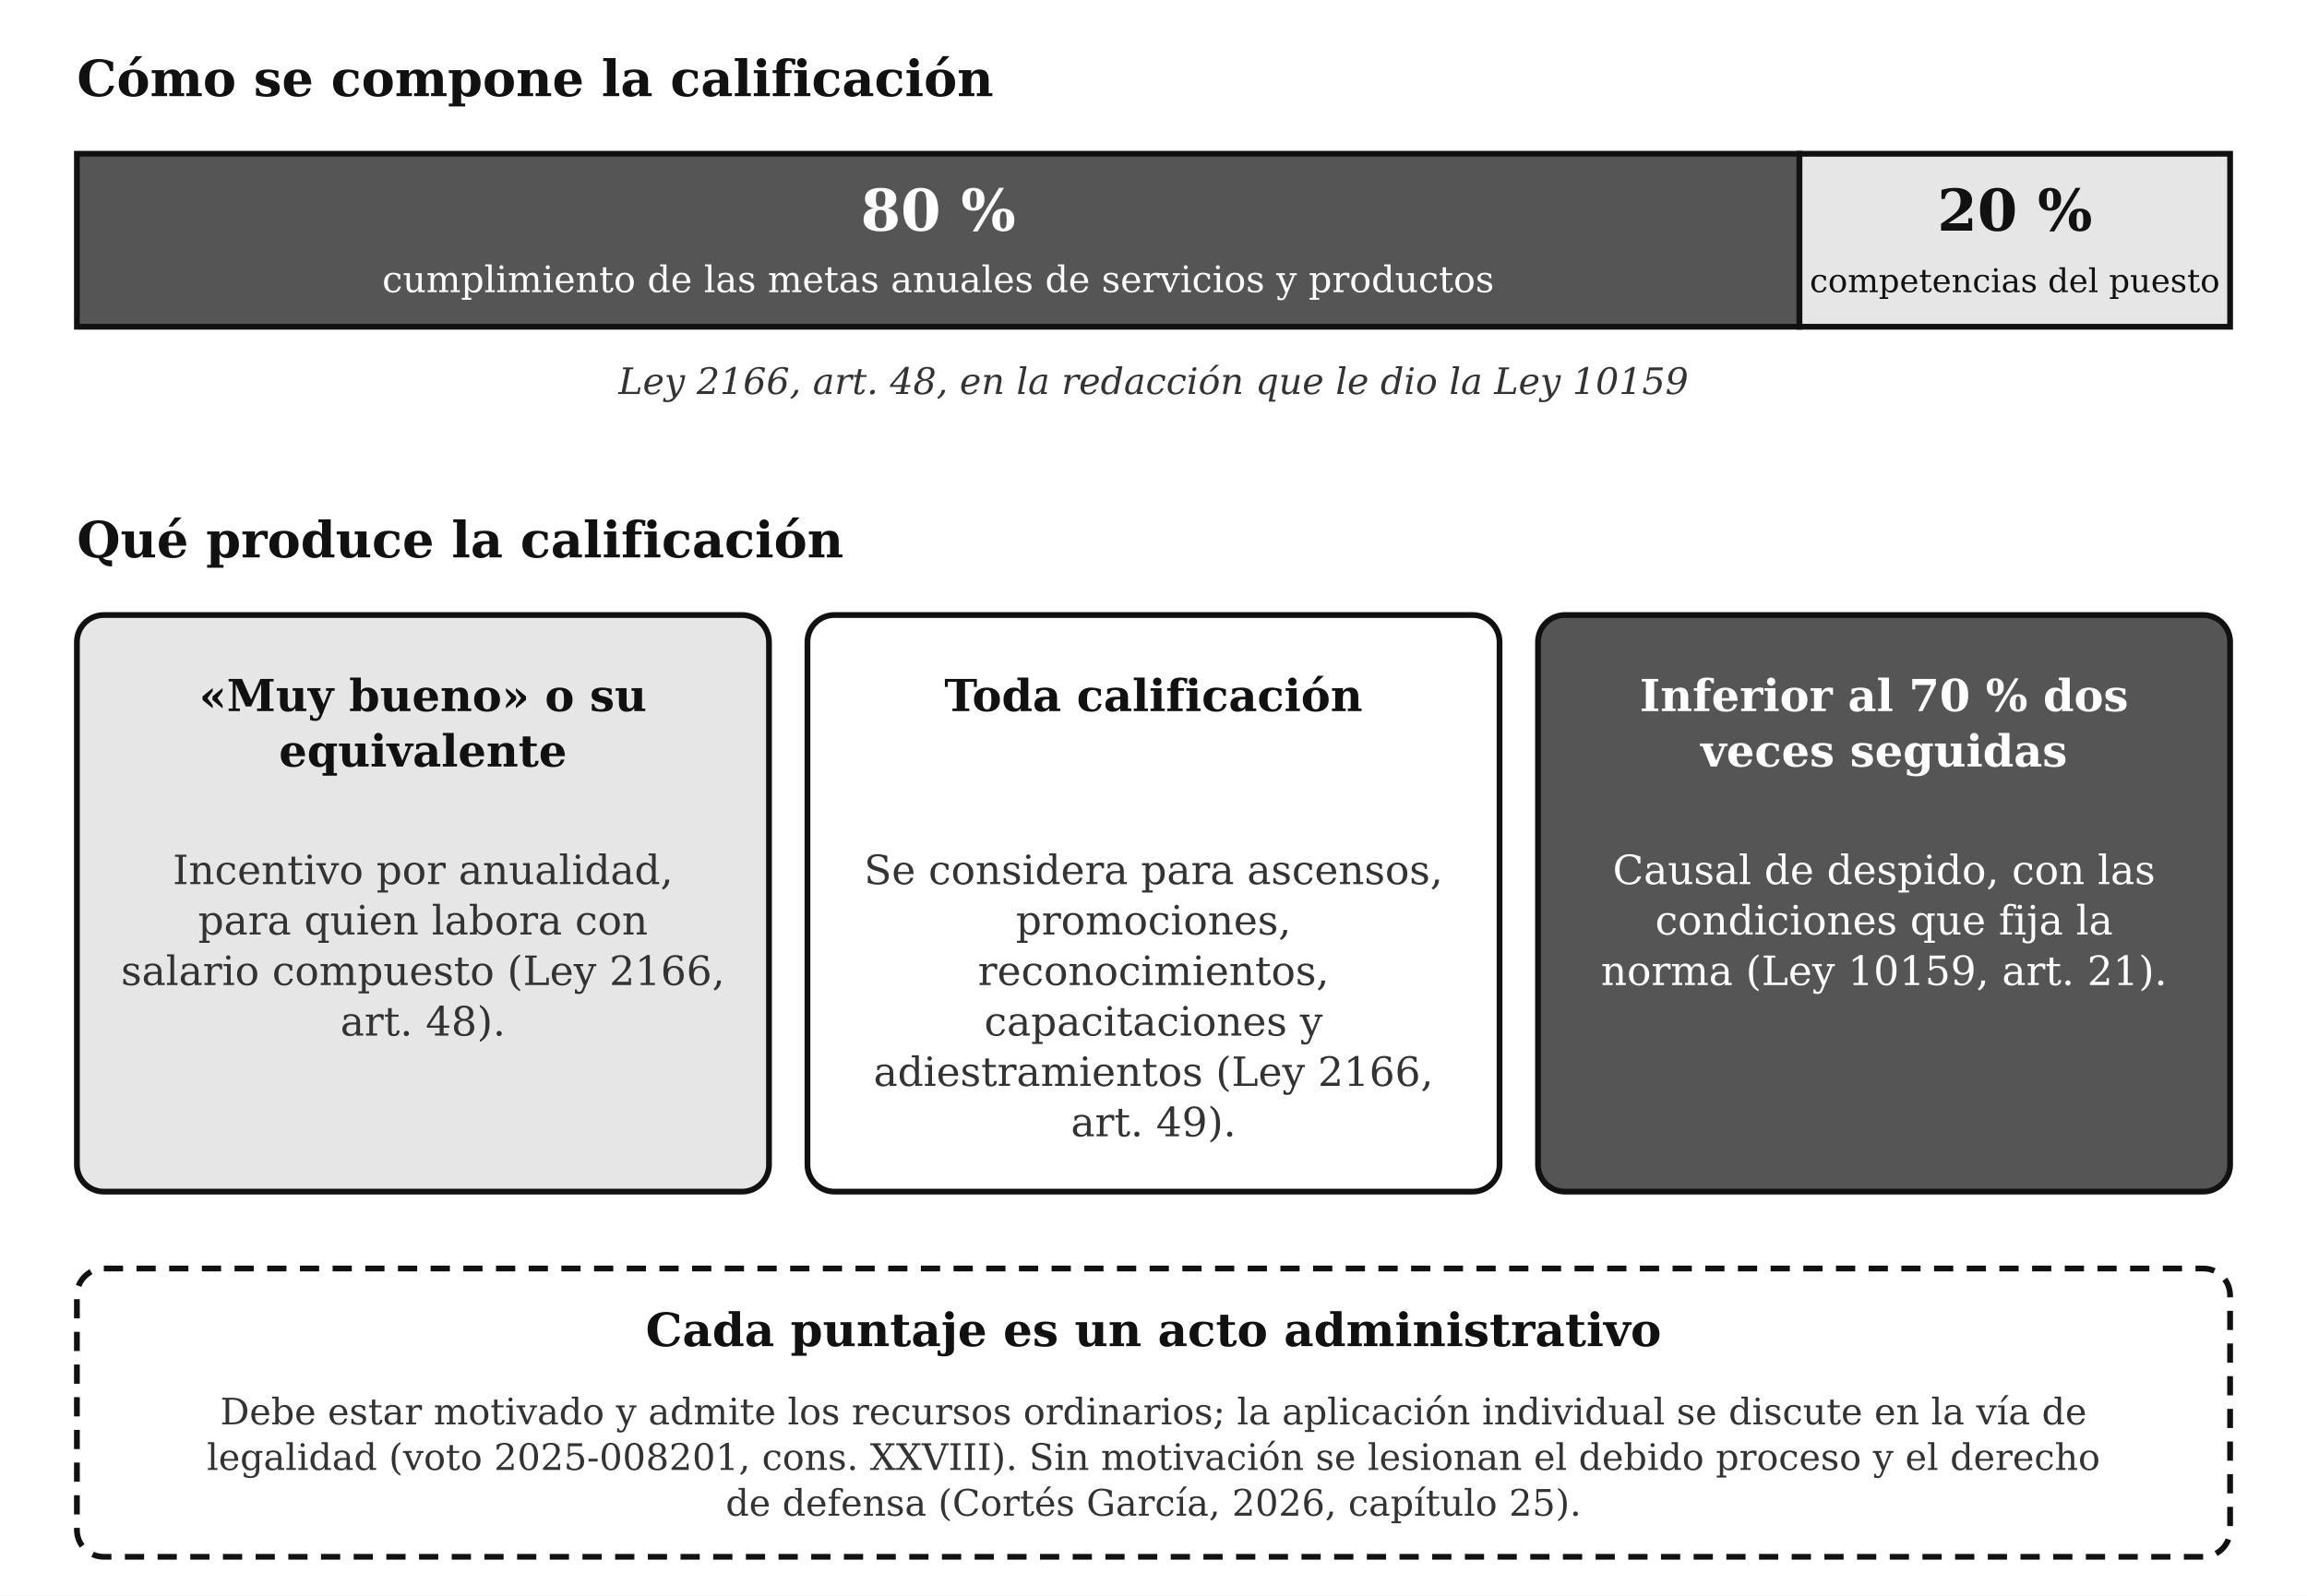
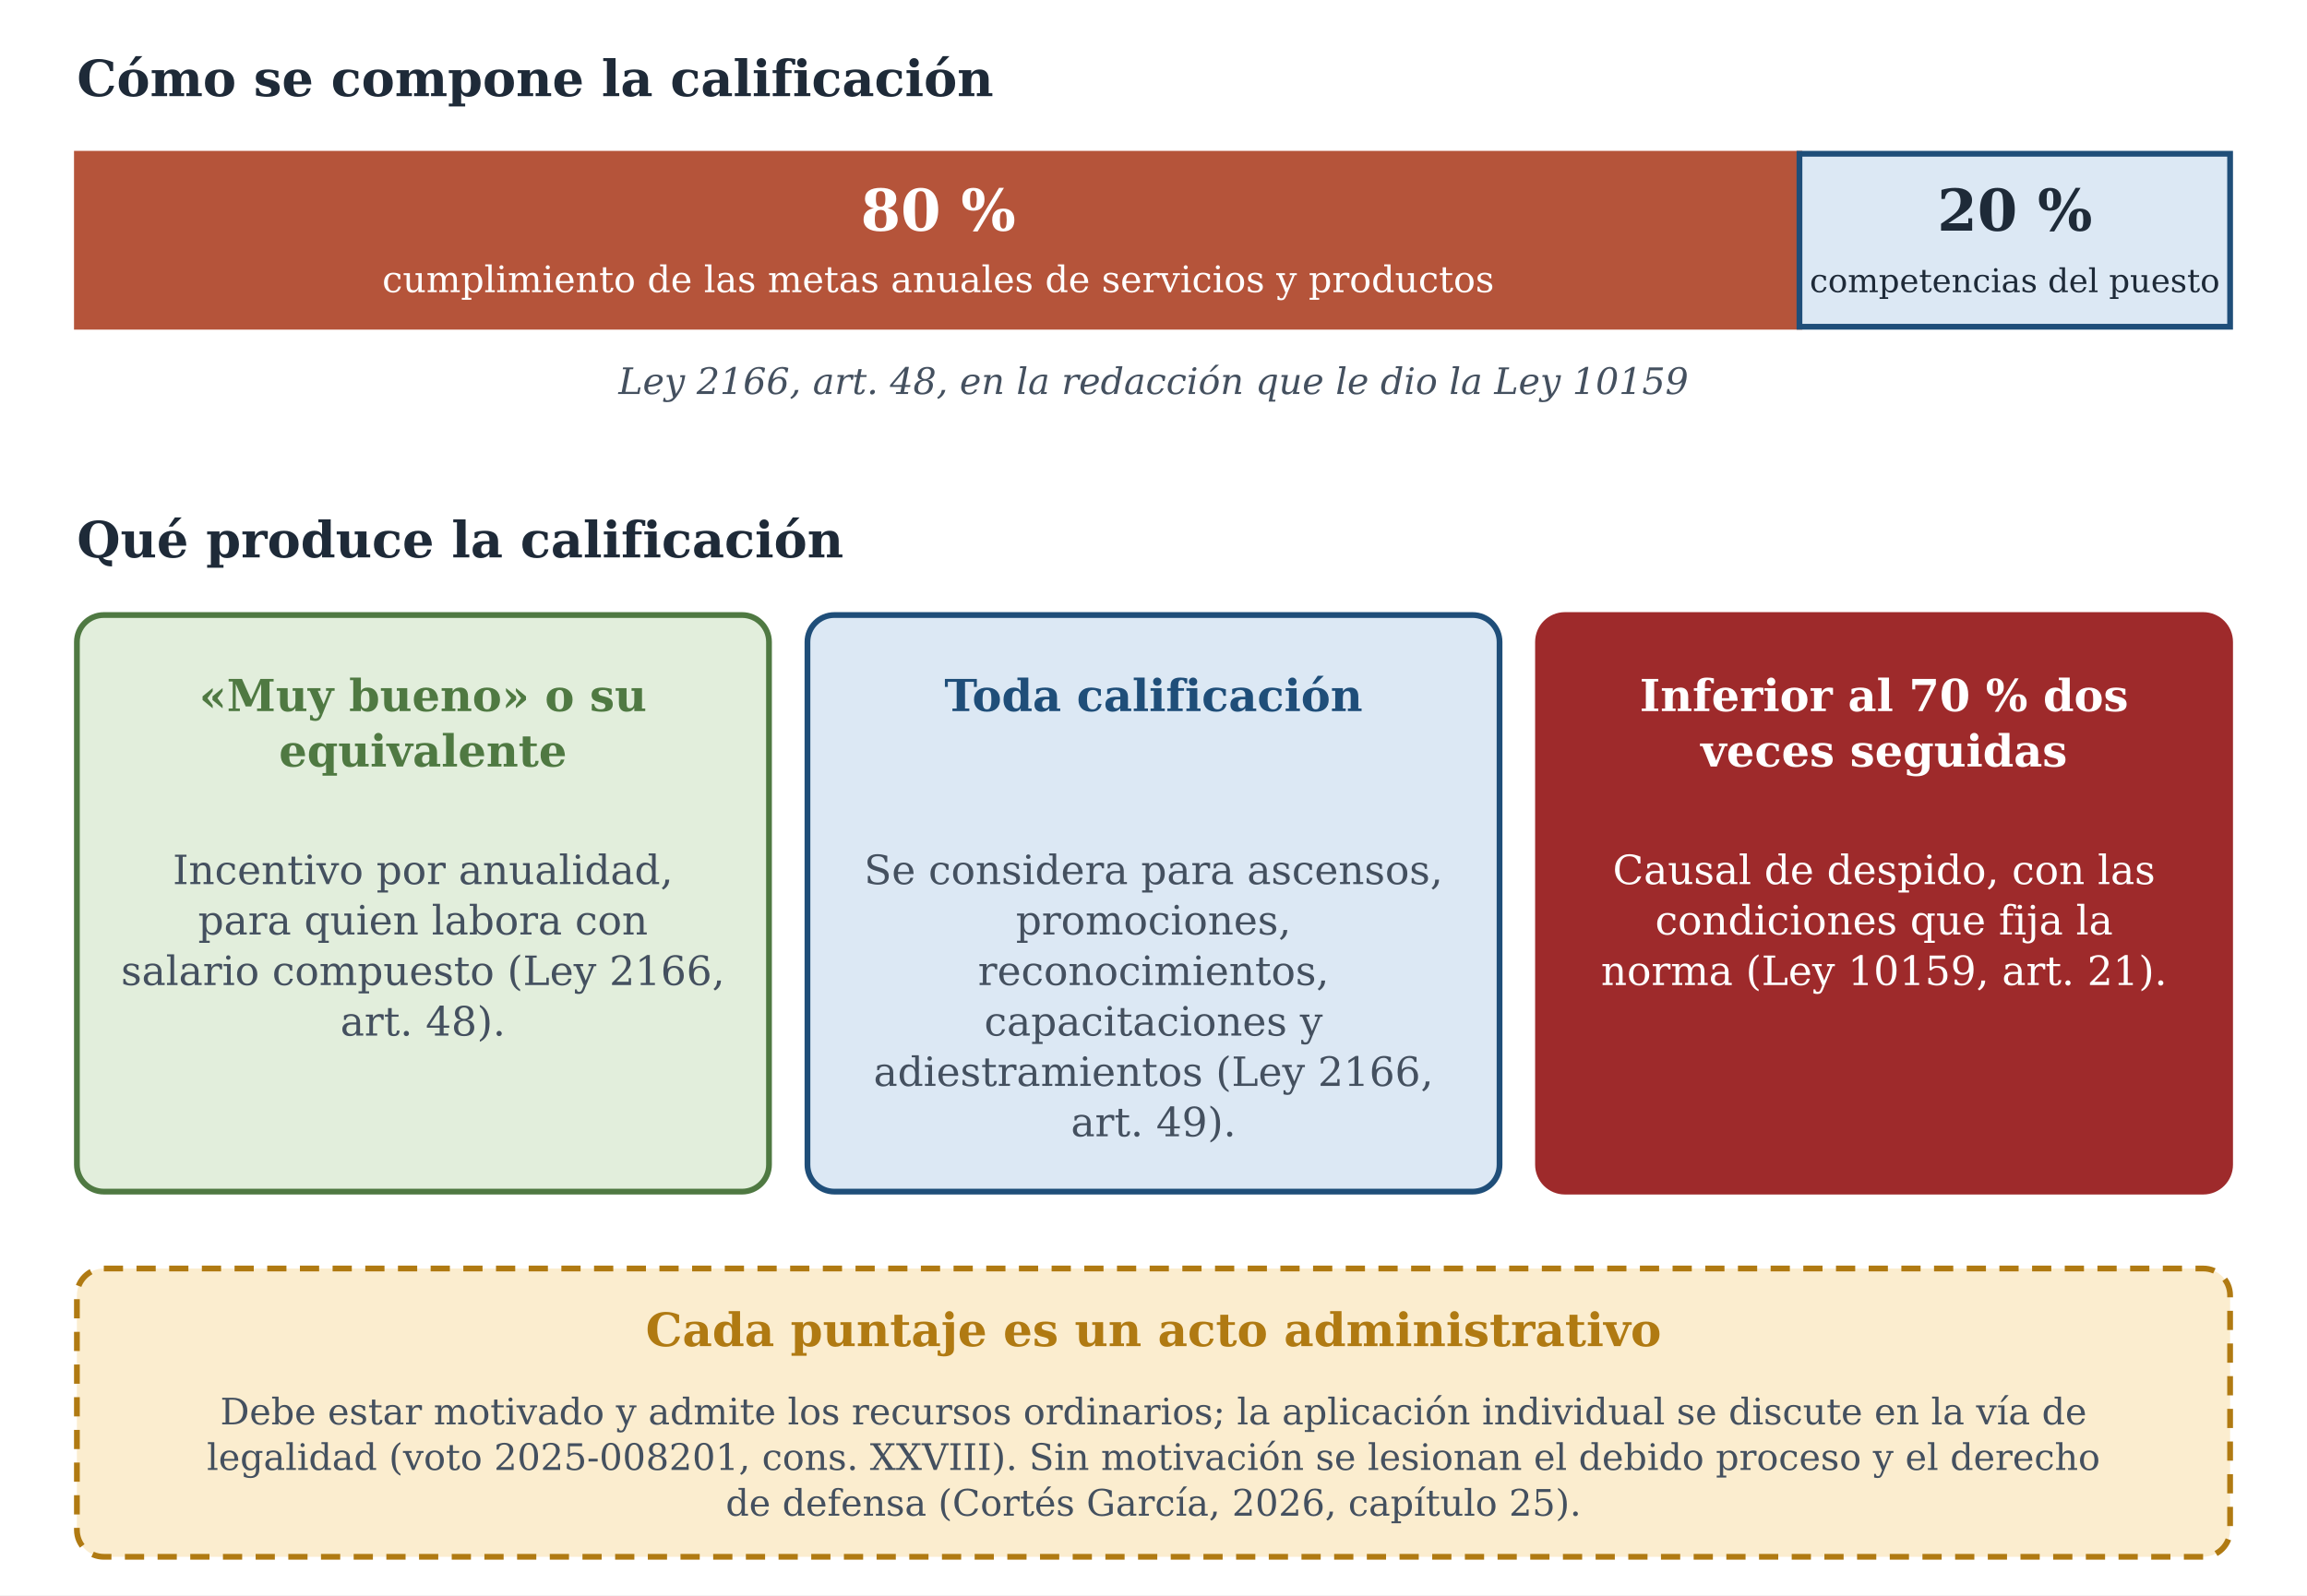
<svg xmlns="http://www.w3.org/2000/svg" width="1200" height="830" viewBox="0 0 1200 830" font-family="DejaVu Serif, serif">
  <defs>
    <marker id="ar" markerWidth="14" markerHeight="14" refX="11" refY="7" orient="auto" markerUnits="userSpaceOnUse">
-       <path d="M0,0 L14,7 L0,14 Z" fill="#111" />
+       <path d="M0,0 L14,7 L0,14 Z" fill="#1E2A38" />
    </marker>
  </defs>
  <rect width="100%" height="100%" fill="white" />
-   <text x="40.0" y="50.0" font-size="26" font-weight="bold" font-style="normal" text-anchor="start" fill="#111">Cómo se compone la calificación</text>
-   <rect x="40" y="80" width="896.0" height="90" fill="#555" stroke="#111" stroke-width="3" />
-   <rect x="936.0" y="80" width="224.0" height="90" fill="#e6e6e6" stroke="#111" stroke-width="3" />
+   <text x="40.0" y="50.0" font-size="26" font-weight="bold" font-style="normal" text-anchor="start" fill="#1E2A38">Cómo se compone la calificación</text>
+   <rect x="40" y="80" width="896.0" height="90" fill="#B5543A" stroke="#B5543A" stroke-width="3" />
+   <rect x="936.0" y="80" width="224.0" height="90" fill="#DCE8F4" stroke="#1F4E79" stroke-width="3" />
  <text x="488.0" y="120.0" font-size="30" font-weight="bold" font-style="normal" text-anchor="middle" fill="white">80 %</text>
  <text x="488.0" y="152.0" font-size="19" font-weight="normal" font-style="normal" text-anchor="middle" fill="white">cumplimiento de las metas anuales de servicios y productos</text>
-   <text x="1048.0" y="120.0" font-size="30" font-weight="bold" font-style="normal" text-anchor="middle" fill="#111">20 %</text>
-   <text x="1048.0" y="152.0" font-size="17" font-weight="normal" font-style="normal" text-anchor="middle" fill="#111">competencias del puesto</text>
-   <text x="600.0" y="205.0" font-size="19" font-weight="normal" font-style="italic" text-anchor="middle" fill="#333">Ley 2166, art. 48, en la redacción que le dio la Ley 10159</text>
-   <text x="40.0" y="290.0" font-size="26" font-weight="bold" font-style="normal" text-anchor="start" fill="#111">Qué produce la calificación</text>
-   <rect x="40" y="320" width="360" height="300" rx="14" fill="#e6e6e6" stroke="#111" stroke-width="3" />
-   <text x="220.0" y="370.0" font-size="23" font-weight="bold" font-style="normal" text-anchor="middle" fill="#111">«Muy bueno» o su</text>
-   <text x="220.0" y="398.8" font-size="23" font-weight="bold" font-style="normal" text-anchor="middle" fill="#111">equivalente</text>
-   <text x="220.0" y="460.0" font-size="21" font-weight="normal" font-style="normal" text-anchor="middle" fill="#333">Incentivo por anualidad,</text>
-   <text x="220.0" y="486.2" font-size="21" font-weight="normal" font-style="normal" text-anchor="middle" fill="#333">para quien labora con</text>
-   <text x="220.0" y="512.5" font-size="21" font-weight="normal" font-style="normal" text-anchor="middle" fill="#333">salario compuesto (Ley 2166,</text>
-   <text x="220.0" y="538.8" font-size="21" font-weight="normal" font-style="normal" text-anchor="middle" fill="#333">art. 48).</text>
-   <rect x="420" y="320" width="360" height="300" rx="14" fill="white" stroke="#111" stroke-width="3" />
-   <text x="600.0" y="370.0" font-size="23" font-weight="bold" font-style="normal" text-anchor="middle" fill="#111">Toda calificación</text>
-   <text x="600.0" y="460.0" font-size="21" font-weight="normal" font-style="normal" text-anchor="middle" fill="#333">Se considera para ascensos,</text>
-   <text x="600.0" y="486.2" font-size="21" font-weight="normal" font-style="normal" text-anchor="middle" fill="#333">promociones,</text>
-   <text x="600.0" y="512.5" font-size="21" font-weight="normal" font-style="normal" text-anchor="middle" fill="#333">reconocimientos,</text>
-   <text x="600.0" y="538.8" font-size="21" font-weight="normal" font-style="normal" text-anchor="middle" fill="#333">capacitaciones y</text>
-   <text x="600.0" y="565.0" font-size="21" font-weight="normal" font-style="normal" text-anchor="middle" fill="#333">adiestramientos (Ley 2166,</text>
-   <text x="600.0" y="591.2" font-size="21" font-weight="normal" font-style="normal" text-anchor="middle" fill="#333">art. 49).</text>
-   <rect x="800" y="320" width="360" height="300" rx="14" fill="#555" stroke="#111" stroke-width="3" />
+   <text x="1048.0" y="120.0" font-size="30" font-weight="bold" font-style="normal" text-anchor="middle" fill="#1E2A38">20 %</text>
+   <text x="1048.0" y="152.0" font-size="17" font-weight="normal" font-style="normal" text-anchor="middle" fill="#1E2A38">competencias del puesto</text>
+   <text x="600.0" y="205.0" font-size="19" font-weight="normal" font-style="italic" text-anchor="middle" fill="#44505F">Ley 2166, art. 48, en la redacción que le dio la Ley 10159</text>
+   <text x="40.0" y="290.0" font-size="26" font-weight="bold" font-style="normal" text-anchor="start" fill="#1E2A38">Qué produce la calificación</text>
+   <rect x="40" y="320" width="360" height="300" rx="14" fill="#E2EEDC" stroke="#4F7942" stroke-width="3" />
+   <text x="220.0" y="370.0" font-size="23" font-weight="bold" font-style="normal" text-anchor="middle" fill="#4F7942">«Muy bueno» o su</text>
+   <text x="220.0" y="398.8" font-size="23" font-weight="bold" font-style="normal" text-anchor="middle" fill="#4F7942">equivalente</text>
+   <text x="220.0" y="460.0" font-size="21" font-weight="normal" font-style="normal" text-anchor="middle" fill="#44505F">Incentivo por anualidad,</text>
+   <text x="220.0" y="486.2" font-size="21" font-weight="normal" font-style="normal" text-anchor="middle" fill="#44505F">para quien labora con</text>
+   <text x="220.0" y="512.5" font-size="21" font-weight="normal" font-style="normal" text-anchor="middle" fill="#44505F">salario compuesto (Ley 2166,</text>
+   <text x="220.0" y="538.8" font-size="21" font-weight="normal" font-style="normal" text-anchor="middle" fill="#44505F">art. 48).</text>
+   <rect x="420" y="320" width="360" height="300" rx="14" fill="#DCE8F4" stroke="#1F4E79" stroke-width="3" />
+   <text x="600.0" y="370.0" font-size="23" font-weight="bold" font-style="normal" text-anchor="middle" fill="#1F4E79">Toda calificación</text>
+   <text x="600.0" y="460.0" font-size="21" font-weight="normal" font-style="normal" text-anchor="middle" fill="#44505F">Se considera para ascensos,</text>
+   <text x="600.0" y="486.2" font-size="21" font-weight="normal" font-style="normal" text-anchor="middle" fill="#44505F">promociones,</text>
+   <text x="600.0" y="512.5" font-size="21" font-weight="normal" font-style="normal" text-anchor="middle" fill="#44505F">reconocimientos,</text>
+   <text x="600.0" y="538.8" font-size="21" font-weight="normal" font-style="normal" text-anchor="middle" fill="#44505F">capacitaciones y</text>
+   <text x="600.0" y="565.0" font-size="21" font-weight="normal" font-style="normal" text-anchor="middle" fill="#44505F">adiestramientos (Ley 2166,</text>
+   <text x="600.0" y="591.2" font-size="21" font-weight="normal" font-style="normal" text-anchor="middle" fill="#44505F">art. 49).</text>
+   <rect x="800" y="320" width="360" height="300" rx="14" fill="#9E2A2B" stroke="#9E2A2B" stroke-width="3" />
  <text x="980.0" y="370.0" font-size="23" font-weight="bold" font-style="normal" text-anchor="middle" fill="white">Inferior al 70 % dos</text>
  <text x="980.0" y="398.8" font-size="23" font-weight="bold" font-style="normal" text-anchor="middle" fill="white">veces seguidas</text>
  <text x="980.0" y="460.0" font-size="21" font-weight="normal" font-style="normal" text-anchor="middle" fill="white">Causal de despido, con las</text>
  <text x="980.0" y="486.2" font-size="21" font-weight="normal" font-style="normal" text-anchor="middle" fill="white">condiciones que fija la</text>
  <text x="980.0" y="512.5" font-size="21" font-weight="normal" font-style="normal" text-anchor="middle" fill="white">norma (Ley 10159, art. 21).</text>
-   <rect x="40" y="660" width="1120" height="150" rx="14" fill="white" stroke="#111" stroke-width="3" stroke-dasharray="10,7" />
-   <text x="600.0" y="700.4" font-size="24" font-weight="bold" font-style="normal" text-anchor="middle" fill="#111">Cada puntaje es un acto administrativo</text>
-   <text x="600.0" y="741.1" font-size="19" font-weight="normal" font-style="normal" text-anchor="middle" fill="#333">Debe estar motivado y admite los recursos ordinarios; la aplicación individual se discute en la vía de</text>
-   <text x="600.0" y="764.8" font-size="19" font-weight="normal" font-style="normal" text-anchor="middle" fill="#333">legalidad (voto 2025-008201, cons. XXVIII). Sin motivación se lesionan el debido proceso y el derecho</text>
-   <text x="600.0" y="788.6" font-size="19" font-weight="normal" font-style="normal" text-anchor="middle" fill="#333">de defensa (Cortés García, 2026, capítulo 25).</text>
+   <rect x="40" y="660" width="1120" height="150" rx="14" fill="#FBEDCF" stroke="#B07A12" stroke-width="3" stroke-dasharray="10,7" />
+   <text x="600.0" y="700.4" font-size="24" font-weight="bold" font-style="normal" text-anchor="middle" fill="#B07A12">Cada puntaje es un acto administrativo</text>
+   <text x="600.0" y="741.1" font-size="19" font-weight="normal" font-style="normal" text-anchor="middle" fill="#44505F">Debe estar motivado y admite los recursos ordinarios; la aplicación individual se discute en la vía de</text>
+   <text x="600.0" y="764.8" font-size="19" font-weight="normal" font-style="normal" text-anchor="middle" fill="#44505F">legalidad (voto 2025-008201, cons. XXVIII). Sin motivación se lesionan el debido proceso y el derecho</text>
+   <text x="600.0" y="788.6" font-size="19" font-weight="normal" font-style="normal" text-anchor="middle" fill="#44505F">de defensa (Cortés García, 2026, capítulo 25).</text>
</svg>
